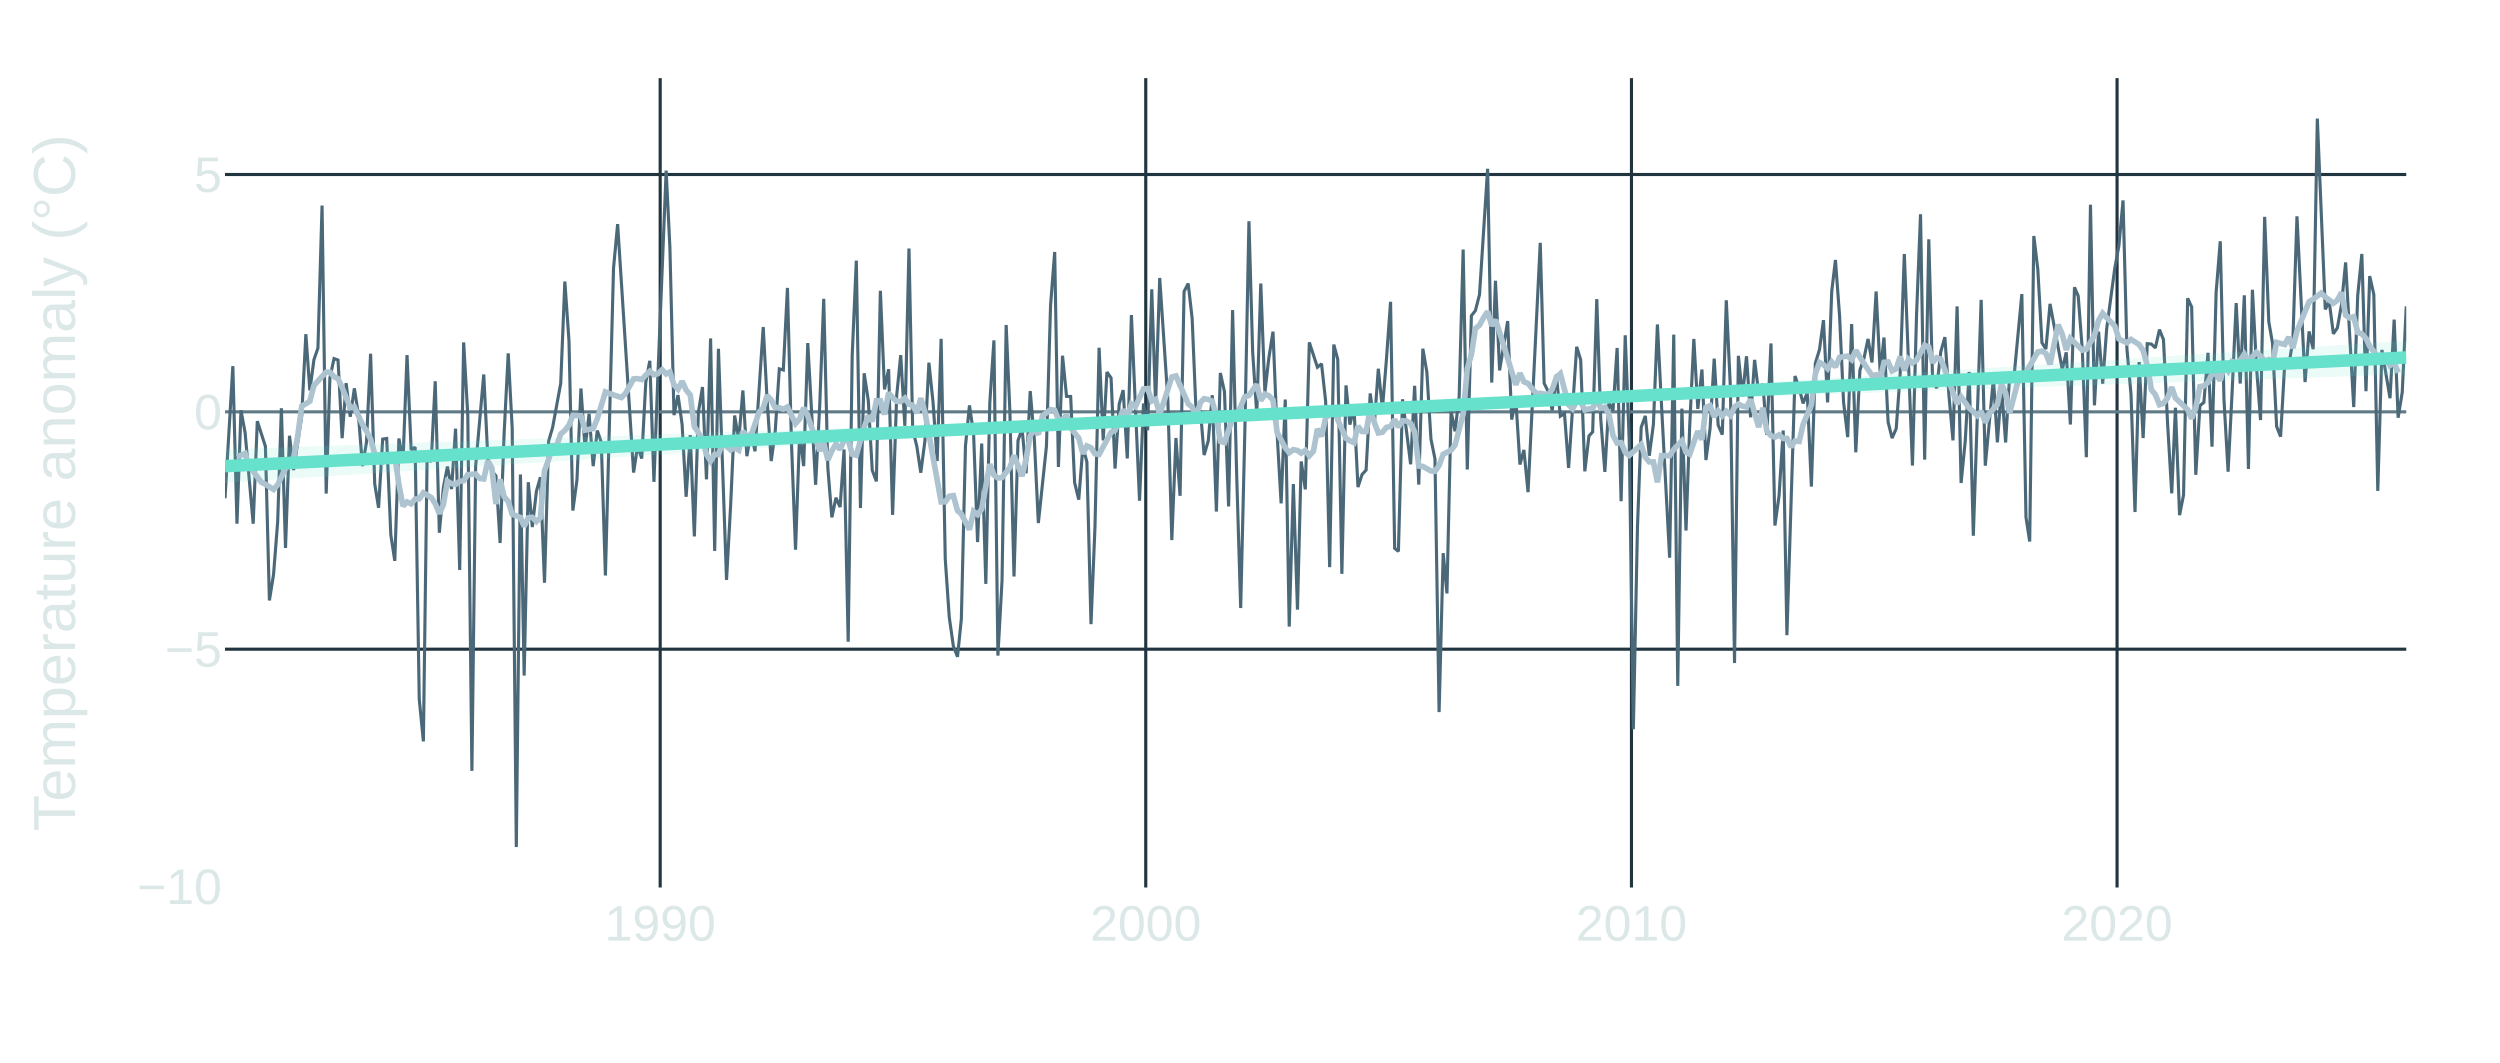
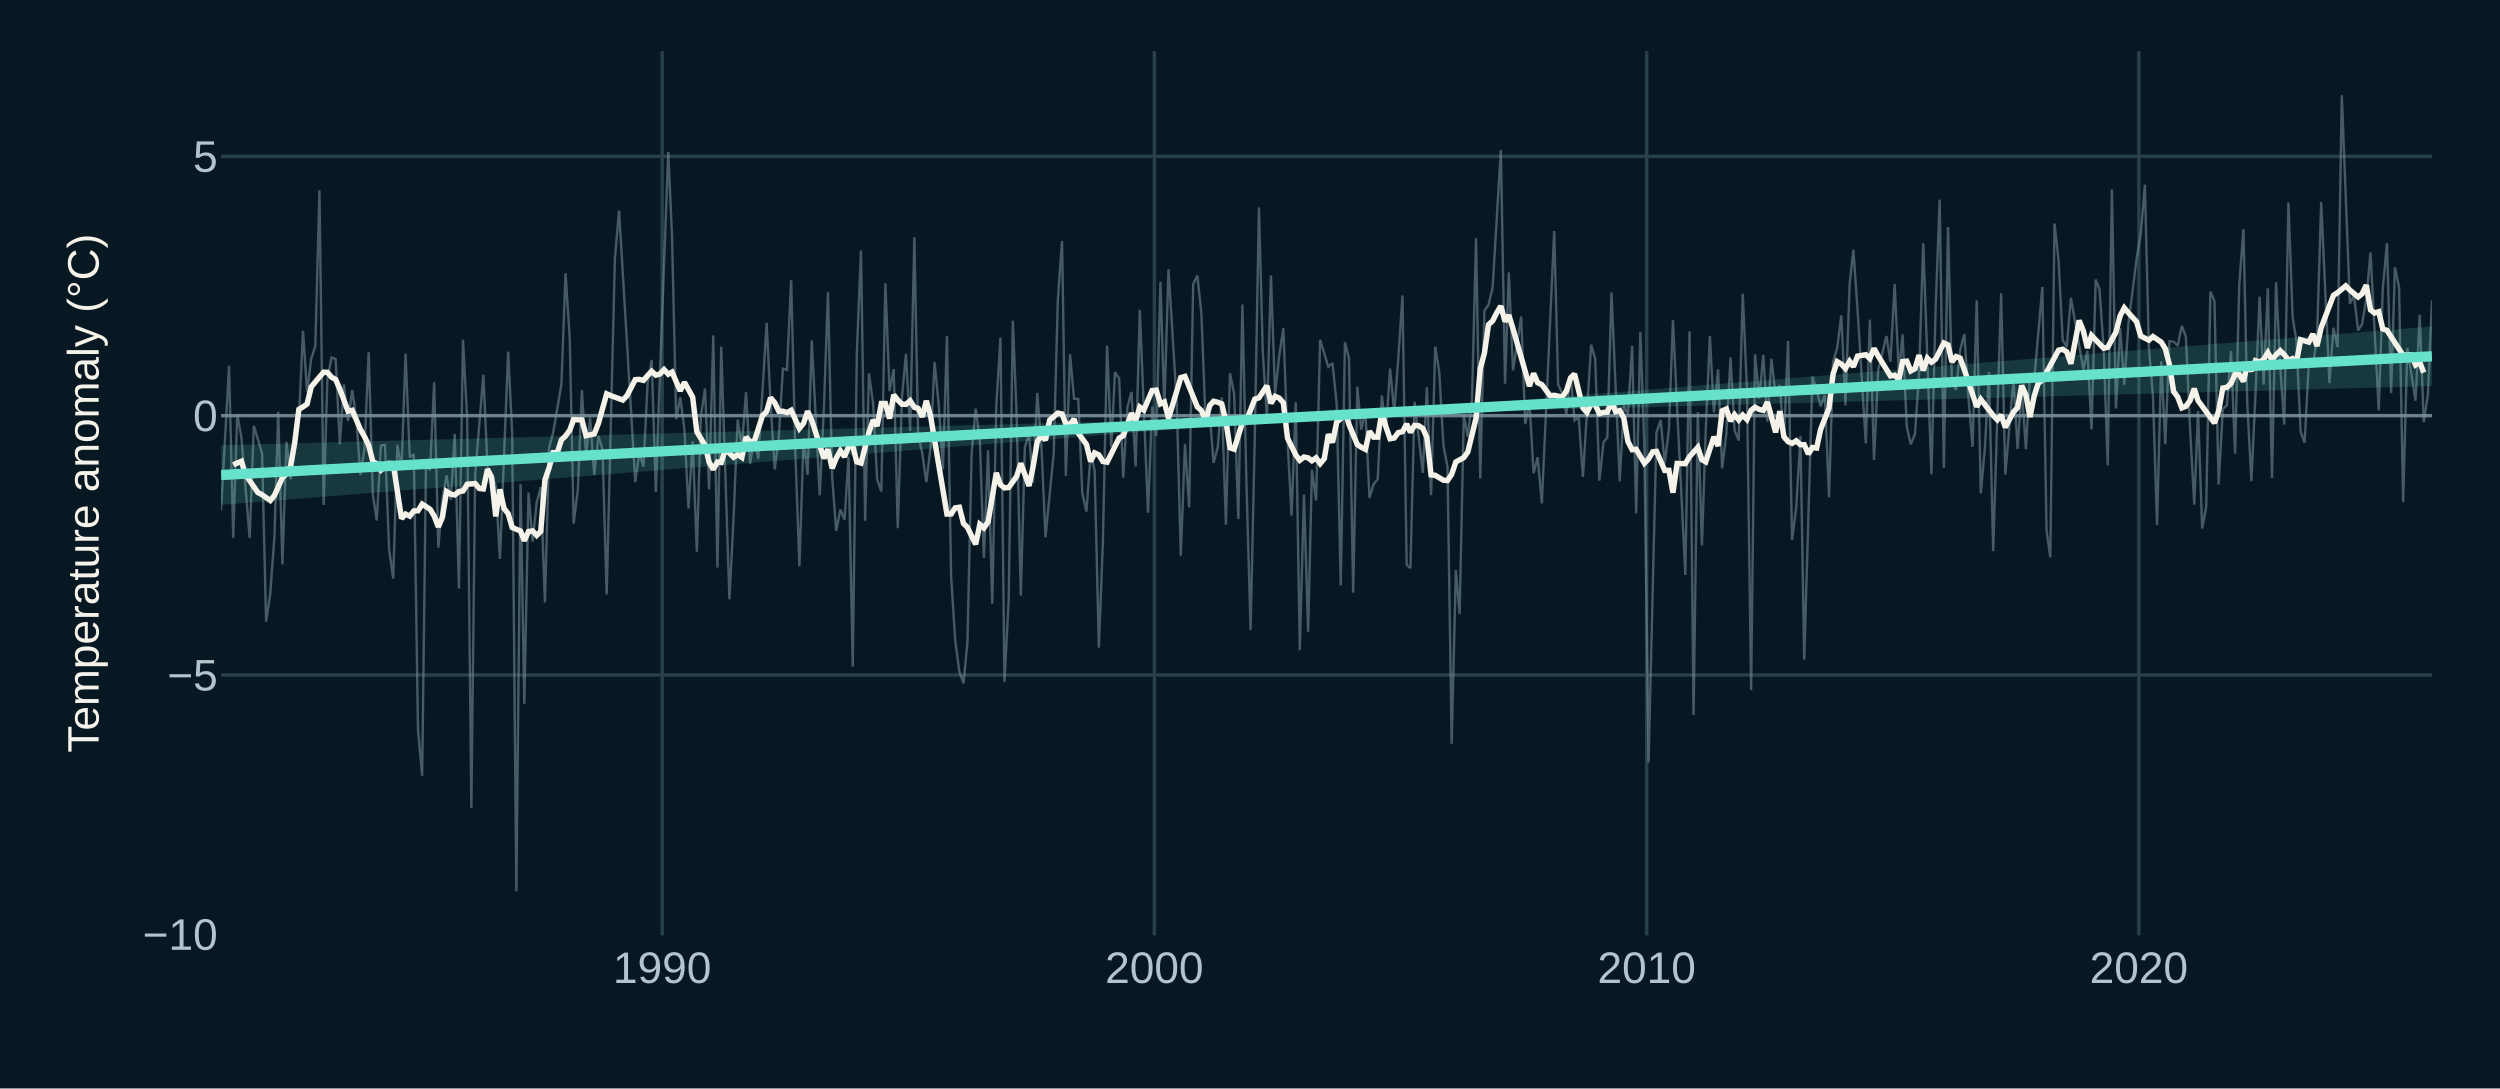
- <svg xmlns="http://www.w3.org/2000/svg" class="main-svg" width="800" height="340" style="" viewBox="0 0 800 340">
-   <rect x="0" y="0" width="800" height="340" style="fill: rgb(0, 0, 0); fill-opacity: 0;" />
-   <defs id="defs-3c6bf7">
+ <svg xmlns="http://www.w3.org/2000/svg" class="main-svg" width="735" height="320" style="" viewBox="0 0 735 320">
+   <rect x="0" y="0" width="735" height="320" style="fill: rgb(8, 24, 34); fill-opacity: 1;" />
+   <defs id="defs-27f72b">
    <g class="clips">
-       <clipPath id="clip3c6bf7xyplot" class="plotclip">
-         <rect width="698" height="259" />
+       <clipPath id="clip27f72bxyplot" class="plotclip">
+         <rect width="650" height="260" />
      </clipPath>
-       <clipPath class="axesclip" id="clip3c6bf7x">
-         <rect x="72" y="0" width="698" height="340" />
+       <clipPath class="axesclip" id="clip27f72bx">
+         <rect x="65" y="0" width="650" height="320" />
      </clipPath>
-       <clipPath class="axesclip" id="clip3c6bf7y">
-         <rect x="0" y="25" width="800" height="259" />
+       <clipPath class="axesclip" id="clip27f72by">
+         <rect x="0" y="15" width="735" height="260" />
      </clipPath>
-       <clipPath class="axesclip" id="clip3c6bf7xy">
-         <rect x="72" y="25" width="698" height="259" />
+       <clipPath class="axesclip" id="clip27f72bxy">
+         <rect x="65" y="15" width="650" height="260" />
      </clipPath>
    </g>
    <g class="gradients" />
    <g class="patterns" />
  </defs>
-   <g class="bglayer">
-     <rect class="bg" x="72" y="25" width="698" height="259" style="fill: rgb(0, 0, 0); fill-opacity: 0; stroke-width: 0;" />
-   </g>
+   <g class="bglayer" />
  <g class="layer-below">
    <g class="imagelayer" />
    <g class="shapelayer" />
  </g>
  <g class="cartesianlayer">
    <g class="subplot xy">
      <g class="layer-subplot">
        <g class="shapelayer" />
        <g class="imagelayer" />
      </g>
      <g class="minor-gridlayer">
        <g class="x" />
        <g class="y" />
      </g>
      <g class="gridlayer">
        <g class="x">
-           <path class="xgrid crisp" transform="translate(211.26,0)" d="M0,25v259" style="stroke: rgb(33, 53, 65); stroke-opacity: 1; stroke-width: 1px;" />
-           <path class="xgrid crisp" transform="translate(366.64,0)" d="M0,25v259" style="stroke: rgb(33, 53, 65); stroke-opacity: 1; stroke-width: 1px;" />
-           <path class="xgrid crisp" transform="translate(522.07,0)" d="M0,25v259" style="stroke: rgb(33, 53, 65); stroke-opacity: 1; stroke-width: 1px;" />
-           <path class="xgrid crisp" transform="translate(677.46,0)" d="M0,25v259" style="stroke: rgb(33, 53, 65); stroke-opacity: 1; stroke-width: 1px;" />
+           <path class="xgrid crisp" transform="translate(194.68,0)" d="M0,15v260" style="stroke: rgb(40, 64, 76); stroke-opacity: 1; stroke-width: 1px;" />
+           <path class="xgrid crisp" transform="translate(339.38,0)" d="M0,15v260" style="stroke: rgb(40, 64, 76); stroke-opacity: 1; stroke-width: 1px;" />
+           <path class="xgrid crisp" transform="translate(484.12,0)" d="M0,15v260" style="stroke: rgb(40, 64, 76); stroke-opacity: 1; stroke-width: 1px;" />
+           <path class="xgrid crisp" transform="translate(628.82,0)" d="M0,15v260" style="stroke: rgb(40, 64, 76); stroke-opacity: 1; stroke-width: 1px;" />
        </g>
        <g class="y">
-           <path class="ygrid crisp" transform="translate(0,207.74)" d="M72,0h698" style="stroke: rgb(33, 53, 65); stroke-opacity: 1; stroke-width: 1px;" />
-           <path class="ygrid crisp" transform="translate(0,55.84)" d="M72,0h698" style="stroke: rgb(33, 53, 65); stroke-opacity: 1; stroke-width: 1px;" />
+           <path class="ygrid crisp" transform="translate(0,198.45)" d="M65,0h650" style="stroke: rgb(40, 64, 76); stroke-opacity: 1; stroke-width: 1px;" />
+           <path class="ygrid crisp" transform="translate(0,45.96)" d="M65,0h650" style="stroke: rgb(40, 64, 76); stroke-opacity: 1; stroke-width: 1px;" />
        </g>
      </g>
      <g class="zerolinelayer">
-         <path class="yzl zl crisp" transform="translate(0,131.79)" d="M72,0h698" style="stroke: rgb(96, 123, 135); stroke-opacity: 1; stroke-width: 1px;" />
+         <path class="yzl zl crisp" transform="translate(0,122.2)" d="M65,0h650" style="stroke: rgb(107, 129, 139); stroke-opacity: 1; stroke-width: 1px;" />
      </g>
      <g class="layer-between">
        <g class="shapelayer" />
        <g class="imagelayer" />
      </g>
      <path class="xlines-below" />
      <path class="ylines-below" />
      <g class="overlines-below" />
      <g class="xaxislayer-below" />
      <g class="yaxislayer-below" />
      <g class="overaxes-below" />
      <g class="overplot">
-         <g class="xy" transform="translate(72,25)" clip-path="url(#clip3c6bf7xyplot)">
+         <g class="xy" transform="translate(65,15)" clip-path="url(#clip27f72bxyplot)">
          <g class="scatterlayer mlayer">
-             <g class="trace scatter trace967b36" style="stroke-miterlimit: 2; opacity: 1;">
+             <g class="trace scatter traceb1c072" style="stroke-miterlimit: 2; opacity: 0.55;">
              <g class="fills" />
              <g class="errorbars" />
              <g class="lines">
-                 <path class="js-line" d="M0,134.45L2.51,92.16L3.83,142.58L5.11,106.3L6.42,113.35L9.02,142.59L10.34,109.76L12.93,117.84L14.21,167.14L15.53,158.86L16.85,142.07L18.04,105.64L19.36,150.34L20.64,114.44L21.95,125.43L24.55,108.1L25.87,81.93L27.15,99.93L28.46,90.09L29.74,86.4L31.06,40.78L32.38,132.94L33.57,95.88L34.89,89.75L36.17,90.22L37.48,115.21L38.76,97.6L40.08,108.36L41.4,99.28L42.68,107.58L43.99,124.16L45.27,116.55L46.59,88.2L47.91,129.82L49.14,137.49L50.46,115.51L51.74,115.32L53.06,146.14L54.33,154.48L55.65,115.32L56.97,122.34L58.25,88.62L59.57,119L60.84,118.09L62.16,198.73L63.48,212.25L64.67,121.58L65.99,122.76L67.27,97.01L68.59,145.48L69.86,131.12L71.18,124.28L72.5,131.5L73.78,112.17L75.1,157.41L76.37,84.56L77.69,107.86L79.01,221.68L80.2,124.23L82.8,94.83L84.12,121.86L85.39,125.73L86.71,127.26L88.03,148.75L89.31,113.87L90.63,88.07L91.9,112.04L93.22,246.05L94.54,126.84L95.73,191.19L97.05,129.31L98.33,143.66L99.65,132.21L100.92,127.71L102.24,161.48L103.56,116.17L104.84,111.77L107.43,97.68L108.75,65.08L110.07,84.03L111.31,138.38L112.62,128.64L113.9,99.31L115.22,118.57L116.5,107.4L117.82,124.16L119.13,112.77L120.41,116.54L121.73,159.15L124.33,60.8L125.64,46.71L129.43,105.48L130.75,126.22L132.03,117.77L133.35,121.73L134.66,97.18L135.94,90.46L137.26,129.19L138.54,94.89L141.17,29.6L142.37,54.29L143.68,107.84L144.96,101.42L146.28,110.89L147.56,133.97L148.88,114.24L150.19,146.65L151.47,107.03L152.79,98.85L154.07,128.39L155.39,83.3L156.7,151.28L157.9,86.6L160.49,160.57L161.81,136.52L163.09,107.96L164.41,115.77L165.72,99.95L167,120.97L168.32,113.41L169.6,119.41L172.23,79.64L173.47,103L174.79,122.54L176.06,113.14L177.38,93.04L178.66,93.39L179.98,67.13L181.3,117.5L182.57,150.92L183.89,113.46L185.17,124.16L186.49,84.78L189,130.13L190.32,104.54L191.59,70.64L192.91,124.78L194.19,140.56L195.51,134.28L196.83,137.26L198.1,118.82L199.42,180.34L200.7,88.79L202.02,58.41L203.34,137.57L204.53,94.45L205.85,103.18L207.12,125.48L208.44,129.03L209.72,68.05L211.04,99.61L212.36,93.15L213.63,139.76L214.95,101.45L216.23,88.64L217.55,111.26L218.87,54.51L220.06,112.41L221.38,117.81L222.65,126.27L223.97,116.11L225.25,91.05L226.57,103.69L227.89,122.55L229.16,83.42L230.48,153.86L231.76,172.48L233.08,181.8L234.4,185.17L235.63,173.07L236.95,117.68L238.23,104.72L239.55,113.86L240.82,148.46L242.14,116.93L243.46,161.85L244.74,103.82L246.06,83.92L247.33,184.8L248.65,160.81L249.97,79L251.16,106.64L252.48,159.48L253.76,115.98L255.08,112.2L256.35,126.45L257.67,100.13L258.99,115.74L260.27,142.38L262.86,117.82L264.18,72.71L265.5,55.63L266.69,124.42L268.01,88.83L269.29,101.83L270.61,101.87L271.88,129.46L273.2,134.89L274.52,117.93L275.8,122.82L277.12,174.73L278.39,143.68L279.71,86.27L281.03,115.94L282.22,94.06L283.54,95.92L284.82,124.95L286.14,104.31L287.41,99.83L288.73,121.7L290.05,75.81L292.65,135.23L293.92,104.12L295.24,112.7L296.56,67.59L297.79,104.41L299.11,63.95L301.71,102.88L302.98,147.82L304.3,115.16L305.62,133.66L306.9,68.3L308.22,65.73L309.49,76.95L310.81,108.47L312.13,106.27L313.32,120.61L314.64,116.08L315.92,101.46L317.24,138.69L318.51,94.35L319.83,100.33L321.15,137.06L322.43,74.23L323.75,127.49L325.02,169.56L326.34,113.25L327.66,45.8L328.85,87.63L330.17,107.56L331.45,65.73L332.77,100.58L334.04,89.46L335.36,81.13L336.68,113.94L337.96,136.08L339.28,102.85L340.55,175.51L341.87,129.89L343.19,170.08L344.38,122.66L345.7,131.61L346.98,84.56L349.57,92.51L350.89,91.41L352.21,103.45L353.49,156.5L354.81,85.26L356.08,90.01L357.4,158.63L358.72,98.32L359.96,110.88L361.28,105.53L362.55,130.86L363.87,126.82L365.15,125.43L366.47,100.9L367.78,110.8L369.06,93L370.38,105.85L371.66,89.94L372.98,71.58L374.29,150.46L375.49,151.44L376.81,102.77L379.4,123.57L380.68,98.46L382,130.07L383.31,86.58L384.59,94.02L385.91,115.53L387.19,121.84L388.51,202.88L389.82,152L391.02,164.9L392.34,106.59L393.61,113.02L394.93,101.82L396.21,54.85L397.53,125.23L398.84,76.03L400.12,74.41L401.44,69.29L404.04,29.01L405.35,97.42L406.55,64.83L407.87,93.53L410.46,77.75L411.74,109.27L413.06,102.73L414.38,123.65L415.65,118.98L416.97,132.48L420.88,52.69L422.12,97.64L423.44,100.33L424.71,106.35L426.03,94.83L427.31,108.18L428.63,107.32L429.95,124.74L432.54,85.98L433.82,90.17L435.14,125.83L436.46,114.52L437.65,113.21L438.97,70.71L440.24,109.12L441.56,126L442.84,103.78L444.16,106.38L445.48,86.35L446.75,135.4L448.07,82.29L449.35,116.01L450.67,208.35L451.99,143.6L453.18,111.72L454.5,108.09L455.77,120.83L457.09,110.79L458.37,78.82L459.69,104.81L462.28,153.47L463.6,82.07L464.88,194.5L466.2,105.76L467.52,144.77L468.71,111.19L470.03,83.46L471.3,105.85L472.62,93.24L473.9,122.22L475.22,112.15L476.54,89.76L477.81,111.03L479.13,114.08L480.41,71.09L481.73,99.14L483.05,187.17L484.28,88.85L485.6,101.88L486.88,89L488.2,108.53L489.47,90.16L490.79,100.97L492.11,97.84L493.39,114.17L494.71,84.91L495.98,143.17L497.3,133.58L498.62,112.76L499.81,178.26L502.41,95.32L503.73,99.26L505,104.09L506.32,100.68L507.64,130.71L508.92,91.18L510.24,86.85L511.51,77.44L512.83,103.77L514.15,68.26L515.34,58.19L516.66,76.06L517.94,103.67L519.26,114.88L520.53,78.7L521.85,119.74L523.17,93.45L524.45,89.73L525.77,83.46L527.04,90.99L528.36,68.28L529.68,94.61L530.87,83L532.19,110.04L533.47,115.19L534.79,112.13L536.06,94.49L537.38,56.28L539.98,123.97L541.3,75.59L542.57,43.56L543.89,122.08L545.21,51.57L546.44,97.16L547.76,99.21L549.04,87.59L550.36,82.89L551.63,101.13L552.95,115.92L554.27,73.03L555.55,129.56L556.87,116.18L558.14,94.03L559.46,146.45L561.97,70.96L563.29,124.02L565.89,96.15L567.16,116.56L568.48,98.88L569.8,116.59L571.08,95.11L572.4,96.44L574.99,69.1L576.31,140.47L577.5,148.29L578.82,50.52L580.1,61.2L581.42,84.67L582.69,86.7L584.01,72.24L587.93,93.28L589.2,87.74L590.52,110.84L591.84,66.93L593.03,69.75L594.35,87.14L595.63,121.31L596.95,40.51L598.22,104.71L599.54,81.11L600.86,97.78L602.14,80.15L604.73,60.83L606.05,53.6L607.37,39.13L608.61,86.57L609.93,101.31L611.2,138.84L612.52,90.86L613.8,115.18L615.12,84.97L616.44,85.1L617.71,86.32L619.03,80.47L620.31,83.68L621.63,110.57L622.95,132.86L624.14,105.47L625.46,139.85L626.73,133.42L628.05,70.46L629.33,73.25L630.65,126.94L631.97,104.82L633.24,103.76L634.56,87.9L635.84,117.93L637.16,68.55L638.48,52.2L639.67,102.91L640.99,125.94L642.26,100.75L643.58,71.98L644.86,97.72L646.18,69.5L647.5,125.04L648.77,67.71L650.09,92.56L651.37,109.42L652.69,44.39L654.01,77.96L655.2,84.8L656.52,111.48L657.79,114.73L659.11,91.33L660.39,92.07L661.71,84.01L663.03,44.23L665.62,97.26L666.9,81.05L668.22,86.74L669.54,12.95L672.09,74L673.36,71.56L674.68,81.82L675.96,79.92L677.28,72.51L678.6,58.98L681.19,105.26L682.47,69.55L683.79,56.27L685.11,100.19L686.3,63.35L687.62,69.19L688.89,132.09L690.21,86.97L692.81,102.43L694.13,77.27L695.4,108.67L696.72,100.48L698,73.03" style="vector-effect: none; fill: none; stroke: rgb(75, 104, 121); stroke-opacity: 1; stroke-width: 1px; opacity: 1;" />
+                 <path class="js-line" d="M0,134.97L2.34,92.52L3.57,143.14L4.75,106.71L5.98,113.78L8.4,143.14L9.63,110.18L12.05,118.29L13.23,167.79L14.46,159.47L15.69,142.62L16.8,106.04L18.03,150.92L19.22,114.88L20.44,125.91L22.86,108.52L24.09,82.24L25.28,100.32L26.51,90.44L27.7,86.74L28.92,40.94L30.15,133.46L31.26,96.25L32.49,90.09L33.68,90.57L34.91,115.66L36.1,97.98L37.32,108.78L38.55,99.67L39.74,108L40.97,124.64L42.16,117L43.39,88.54L44.61,130.32L45.76,138.03L46.99,115.96L48.18,115.76L49.41,146.7L50.6,155.08L51.83,115.77L53.05,122.82L54.24,88.96L55.47,119.46L56.66,118.55L57.89,199.5L59.12,213.07L60.23,122.05L61.45,123.23L62.64,97.38L63.87,146.04L65.06,131.62L66.29,124.76L67.52,132.01L68.7,112.6L69.93,158.02L71.12,84.89L72.35,108.27L73.58,222.53L74.69,124.71L77.1,95.19L78.33,122.33L80.75,127.75L81.98,149.33L84.4,88.41L85.58,112.47L86.81,247L88.04,127.33L89.15,191.93L90.38,129.81L91.57,144.21L92.79,132.72L93.98,128.21L95.21,162.1L96.44,116.62L97.63,112.2L100.05,98.05L101.27,65.33L102.5,84.36L103.65,138.92L104.88,129.14L106.07,99.7L107.3,119.03L108.49,107.82L109.71,124.64L110.94,113.2L112.13,116.99L113.36,159.76L115.78,61.03L117,46.89L120.53,105.88L121.76,126.71L122.95,118.23L124.18,122.2L125.4,97.55L126.59,90.81L127.82,129.69L129.01,95.25L131.47,29.71L132.58,54.5L133.8,108.26L134.99,101.81L136.22,111.31L137.41,134.48L138.64,114.68L139.87,147.22L141.05,107.45L142.28,99.23L143.47,128.89L144.7,83.62L145.93,151.87L147.04,86.94L149.45,161.18L150.68,137.04L151.87,108.37L153.1,116.22L154.33,100.34L155.52,121.44L156.74,113.85L157.93,119.87L160.39,79.95L161.54,103.4L162.77,123.02L163.96,113.58L165.18,93.4L166.37,93.75L167.6,67.39L168.83,117.96L170.02,151.5L171.25,113.9L172.44,124.64L173.66,85.1L176,130.63L177.23,104.94L178.42,70.91L179.65,125.26L180.84,141.1L182.06,134.8L183.29,137.79L184.48,119.28L185.71,181.04L186.9,89.13L188.13,58.63L189.35,138.1L190.46,94.81L191.69,103.58L192.88,125.96L194.11,129.52L195.3,68.31L196.53,99.99L197.75,93.51L198.94,140.3L200.17,101.84L201.36,88.99L202.59,111.69L203.82,54.72L204.93,112.84L206.15,118.26L207.34,126.76L208.57,116.56L209.76,91.4L210.99,104.09L212.22,123.02L213.4,83.74L214.63,154.46L215.82,173.15L217.05,182.5L218.28,185.89L219.43,173.74L220.66,118.13L221.84,105.12L223.07,114.3L224.26,149.03L225.49,117.38L226.72,162.48L227.91,104.22L229.13,84.24L230.32,185.51L231.55,161.43L232.78,79.3L233.89,107.05L235.12,160.1L236.31,116.42L237.53,112.63L238.72,126.94L239.95,100.52L241.18,116.19L242.37,142.93L244.79,118.28L246.01,72.99L247.24,55.84L248.35,124.9L249.58,89.17L250.77,102.22L252,102.26L253.19,129.96L254.41,135.41L255.64,118.39L256.83,123.29L258.06,175.41L259.25,144.23L260.48,86.6L261.7,116.39L262.81,94.42L264.04,96.29L265.23,125.44L266.46,104.71L267.65,100.22L268.88,122.17L270.1,76.11L272.52,135.75L273.71,104.53L274.94,113.14L276.17,67.85L277.31,104.81L278.54,64.19L280.96,103.27L282.15,148.39L283.38,115.6L284.61,134.18L285.79,68.56L287.02,65.99L288.21,77.25L289.44,108.89L290.67,106.68L291.78,121.07L293.01,116.53L294.19,101.85L295.42,139.23L296.61,94.72L297.84,100.72L299.07,137.59L300.26,74.52L301.48,127.98L302.67,170.21L303.9,113.69L305.13,45.98L306.24,87.97L307.47,107.98L308.66,65.99L309.88,100.97L311.07,89.81L312.3,81.44L313.53,114.38L314.72,136.61L315.95,103.25L317.14,176.18L318.36,130.39L319.59,170.74L320.7,123.14L321.93,132.12L323.12,84.88L325.53,92.86L326.76,91.76L327.99,103.85L329.18,157.11L330.41,85.59L331.6,90.36L332.83,159.24L334.05,98.7L335.2,111.31L336.43,105.94L337.62,131.37L338.85,127.31L340.04,125.91L341.26,101.29L342.49,111.23L343.68,93.35L344.91,106.26L346.1,90.28L347.33,71.86L348.56,151.04L349.66,152.02L350.89,103.17L353.31,124.05L354.5,98.84L355.73,130.57L356.96,86.92L358.14,94.38L359.37,115.97L360.56,122.31L361.79,203.67L363.02,152.59L364.13,165.53L365.36,107L366.54,113.46L367.77,102.22L368.96,55.06L370.19,125.71L371.42,76.32L372.61,74.7L373.83,69.56L376.25,29.12L377.48,97.8L378.59,65.08L379.82,93.89L382.23,78.05L383.42,109.69L384.65,103.12L385.88,124.13L387.07,119.44L388.3,132.99L391.94,52.9L393.09,98.02L394.32,100.71L395.51,106.76L396.74,95.2L397.92,108.6L399.15,107.74L400.38,125.23L402.8,86.31L403.99,90.52L405.21,126.32L406.44,114.97L407.55,113.64L408.78,70.98L411.2,126.49L412.39,104.18L413.61,106.79L414.84,86.68L416.03,135.92L417.26,82.61L418.45,116.45L419.68,209.15L422.01,112.15L423.24,108.51L424.43,121.3L425.66,111.22L426.85,79.12L428.08,105.22L430.49,154.06L431.72,82.39L432.91,195.25L434.14,106.17L435.37,145.33L436.48,111.62L437.7,83.78L438.89,106.26L440.12,93.6L441.31,122.7L442.54,112.58L443.77,90.1L444.96,111.46L446.18,114.52L447.37,71.36L448.6,99.53L449.83,187.89L450.98,89.19L452.21,102.28L453.4,89.34L454.62,108.94L455.81,90.51L457.04,101.36L458.27,98.22L459.46,114.62L460.69,85.24L461.87,143.73L463.1,134.1L464.33,113.19L465.44,178.94L467.86,95.68L469.09,99.64L470.27,104.49L471.5,101.07L472.73,131.21L473.92,91.53L475.15,87.18L476.34,77.74L477.56,104.17L478.79,68.52L479.9,58.42L481.13,76.35L483.55,115.33L484.74,79L485.96,120.2L487.19,93.81L489.61,83.78L490.8,91.34L492.03,68.54L493.26,94.98L494.36,83.32L495.59,110.47L496.78,115.64L498.01,112.56L499.2,94.86L500.43,56.5L502.84,124.44L504.07,75.88L505.26,43.72L506.49,122.55L507.72,51.77L508.87,97.54L510.09,99.59L511.28,87.92L512.51,83.21L513.7,101.52L514.93,116.37L516.16,73.31L517.35,130.06L518.57,116.63L519.76,94.39L520.99,147.02L523.33,71.24L524.56,124.5L526.97,96.52L528.16,117.01L529.39,99.26L530.62,117.04L531.81,95.48L533.04,96.81L535.45,69.37L536.68,141.01L537.79,148.86L539.02,50.72L540.21,61.44L541.44,85L542.62,87.04L543.85,72.52L547.5,93.64L548.69,88.08L549.91,111.26L551.14,67.19L552.25,70.02L553.48,87.48L554.67,121.78L555.9,40.67L557.09,105.11L558.31,81.42L559.54,98.15L560.73,80.46L563.15,61.06L564.38,53.81L565.6,39.28L566.75,86.9L567.98,101.7L569.17,139.37L570.4,91.21L571.59,115.62L572.82,85.3L574.04,85.43L575.23,86.65L576.46,80.78L577.65,84L578.88,111L580.11,133.38L581.22,105.87L582.44,140.39L583.63,133.94L584.86,70.73L586.05,73.53L587.28,127.43L588.51,105.22L589.7,104.17L590.92,88.24L592.11,118.38L593.34,68.81L594.57,52.4L595.68,103.3L596.91,126.43L598.1,101.13L599.32,72.26L600.51,98.1L601.74,69.77L602.97,125.52L604.16,67.97L605.39,92.91L606.57,109.84L607.8,44.56L609.03,78.26L610.14,85.12L611.37,111.91L612.56,115.17L613.79,91.68L614.97,92.43L616.2,84.34L617.43,44.4L619.85,97.64L621.04,81.36L622.26,87.08L623.49,13L625.87,74.28L627.06,71.83L628.29,82.14L629.48,80.23L630.7,72.79L631.93,59.21L634.35,105.66L635.54,69.82L636.77,56.49L637.99,100.58L639.1,63.6L640.33,69.45L641.52,132.6L642.75,87.31L645.17,102.83L646.39,77.57L647.58,109.09L648.81,100.87L650,73.32" style="vector-effect: none; fill: none; stroke: rgb(120, 146, 157); stroke-opacity: 1; stroke-width: 0.7px; opacity: 1;" />
              </g>
              <g class="points" />
              <g class="text" />
            </g>
-             <g class="trace scatter tracee13f08" style="stroke-miterlimit: 2;">
+             <g class="trace scatter trace05017c" style="stroke-miterlimit: 2;">
              <g class="fills">
                <g>
-                   <path class="js-fill" d="M0,118.81L218.87,111.27L220.06,111.23L437.65,103.73L438.97,103.69L590.52,98.47L591.84,98.43L691.49,94.99L692.81,94.95L698,94.77L698,84.04L666.9,86.06L665.62,86.15L323.75,108.43L322.43,108.52L249.97,113.25L248.65,113.33L0,129.54Z" style="fill: rgb(102, 225, 204); fill-opacity: 0.13; stroke-width: 0;" />
+                   <path class="js-fill" d="M0,115.9L314.72,107.48L315.95,107.44L337.62,106.18L338.85,106.08L561.96,88.08L563.15,87.99L650,80.98L650,98.5L577.65,100.44L576.46,100.47L466.67,103.41L465.44,103.44L335.2,106.93L334.05,106.96L0,133.42Z" style="fill: rgb(102, 225, 204); fill-opacity: 0.16; stroke-width: 0;" />
                </g>
              </g>
              <g class="errorbars" />
              <g class="lines">
-                 <path class="js-line" d="M0,129.54L248.65,113.33L249.97,113.25L322.43,108.52L323.75,108.43L665.62,86.15L666.9,86.06L698,84.04" style="vector-effect: none; fill: none; stroke: rgb(255, 127, 14); stroke-opacity: 1; stroke-width: 0px; opacity: 1;" />
+                 <path class="js-line" d="M0,133.42L334.05,106.96L335.2,106.93L465.44,103.44L466.67,103.41L576.46,100.47L577.65,100.44L650,98.5" style="vector-effect: none; fill: none; stroke: rgb(255, 127, 14); stroke-opacity: 1; stroke-width: 0px; opacity: 1;" />
              </g>
              <g class="points" />
              <g class="text" />
            </g>
-             <g class="trace scatter trace91ab06" style="stroke-miterlimit: 2;">
+             <g class="trace scatter trace92a935" style="stroke-miterlimit: 2;">
              <g class="fills" />
              <g class="errorbars" />
              <g class="lines">
-                 <path class="js-line" d="M0,118.81L218.87,111.27L220.06,111.23L437.65,103.73L438.97,103.69L590.52,98.47L591.84,98.43L691.49,94.99L692.81,94.95L698,94.77" style="vector-effect: none; fill: none; stroke: rgb(44, 160, 44); stroke-opacity: 1; stroke-width: 0px; opacity: 1;" />
+                 <path class="js-line" d="M0,115.9L314.72,107.48L315.95,107.44L337.62,106.18L338.85,106.08L561.96,88.08L563.15,87.99L650,80.98" style="vector-effect: none; fill: none; stroke: rgb(44, 160, 44); stroke-opacity: 1; stroke-width: 0px; opacity: 1;" />
              </g>
              <g class="points" />
              <g class="text" />
            </g>
-             <g class="trace scatter tracef42d56" style="stroke-miterlimit: 2; opacity: 1;">
+             <g class="trace scatter tracef4e489" style="stroke-miterlimit: 2; opacity: 1;">
              <g class="fills" />
              <g class="errorbars" />
              <g class="lines">
-                 <path class="js-line" d="M3.83,121.18L6.42,120.14L7.7,124.06L11.62,129.31L12.93,129.96L15.53,131.64L16.85,130.13L19.36,124.94L20.64,123.85L21.95,121.54L23.23,114.81L24.55,104.97L25.87,104.21L27.15,103.39L28.46,98.34L31.06,95.47L32.38,94.07L33.57,94.09L34.89,95.54L36.17,96.18L37.48,99.01L40.08,105.48L41.4,105.22L43.99,110.83L45.27,112.92L46.59,115.5L47.91,120.24L49.14,120.82L50.46,122.74L51.74,121.16L53.06,120.73L54.33,120.86L55.65,130.07L56.97,136.94L58.25,135.62L59.57,136.22L60.84,134.69L62.16,134.64L63.48,132.69L65.99,134.2L67.27,136.16L68.59,139.36L69.86,136.57L71.18,129L72.5,129.78L73.78,130L75.1,129.03L76.37,128.84L77.69,126.88L80.2,126.68L81.52,128.11L82.8,128.26L84.12,122.48L85.39,124.77L86.71,136.28L88.03,128.38L89.31,133.96L90.63,135.48L91.9,139.55L94.54,140.58L95.73,143.43L97.05,140.72L98.33,140.54L99.65,141.88L100.92,140.68L102.24,125.6L103.56,122.03L104.84,117.63L106.16,117.57L107.43,113.88L108.75,112.74L110.07,111.05L111.31,107.94L113.9,108.05L115.22,112.64L117.82,112.15L119.13,109.04L121.73,100.41L123.01,100.92L126.84,102.22L128.15,100.92L130.75,96.25L132.03,96.15L133.35,96.46L134.66,95.03L135.94,93.81L137.26,94.92L138.54,94.58L139.86,93.31L141.17,94.66L142.37,94.03L143.68,98.15L144.96,99.54L146.28,97.01L147.56,99.8L148.88,101.37L150.19,111.51L152.79,115.47L154.07,120.4L155.39,122.54L156.7,120.37L157.9,120.5L159.21,116.6L161.81,118.98L163.09,118.23L164.41,119.03L165.72,113.06L167,114.42L168.32,114.38L170.92,106.81L172.23,105.59L173.47,101.54L174.79,103L176.06,105.5L177.38,105.5L178.66,105.9L179.98,105.23L182.57,110.54L183.89,109.03L185.17,105.49L186.49,108.14L190.32,119.31L191.59,116.64L192.91,122.21L194.19,119.26L195.51,117.07L196.83,118.84L198.1,115.87L199.42,115.76L200.7,120.33L202.02,120.68L204.53,111.75L205.85,108.07L207.12,109.82L208.44,103.24L209.72,103.23L211.04,107.64L212.36,100.71L213.63,102.21L214.95,103.43L216.23,103.5L217.55,102.42L218.87,104.34L220.06,104.68L221.38,107.13L222.65,102.43L223.97,106.8L229.16,135.61L230.48,135.6L231.76,133.8L233.08,133.61L234.4,138.4L235.63,139.5L238.23,144.47L239.55,138.65L240.82,139.67L242.14,137.92L244.74,123.54L246.06,127.02L247.33,127.96L248.65,127.82L251.16,124.59L252.48,120.75L255.08,127.37L256.35,121.79L257.67,114.44L258.99,112.5L260.27,113.98L261.59,108.09L264.18,106.05L265.5,106.3L266.69,109.2L268.01,109.38L269.29,107.75L270.61,111.91L273.2,115.2L274.52,120.22L275.8,117.69L277.12,118.28L278.39,120.21L279.71,120.41L283.54,113.33L284.82,112.69L287.41,106.1L288.73,108.31L290.05,104.28L291.33,105.14L293.92,99.45L295.24,99.33L296.56,103.33L297.79,102.78L299.11,107.61L300.39,103.71L302.98,95.65L304.3,95.3L308.22,104.21L309.49,105.28L310.81,108.27L312.13,103.81L313.32,102.58L314.64,102.86L315.92,103.35L317.24,108.5L318.51,116.22L319.83,116.62L322.43,108.83L323.75,108.12L326.34,101.97L327.66,101.56L330.17,98.03L331.45,103.18L332.77,101.13L334.04,101.63L335.36,103.01L336.68,113.37L339.28,118.29L340.55,119.86L341.87,118.9L343.19,119.15L344.38,120.01L345.7,119.14L346.98,120.84L348.3,119.37L349.57,112.25L350.89,114.64L352.21,108.66L353.49,107.68L354.81,105.51L356.08,109.36L358.72,115.26L359.96,116.05L361.28,116.66L362.55,111.37L363.87,113.09L365.15,113.08L366.47,105.83L367.78,110.17L369.06,113.55L370.38,113.32L371.66,111.75L372.98,111.48L374.29,109.23L375.49,111.66L376.81,109.64L378.08,109.73L379.4,110.53L380.68,113.19L382,124.13L383.31,124.26L385.91,125.7L387.19,125.79L388.51,123.98L389.82,120.34L392.34,119.06L393.61,117.43L396.21,107.52L397.53,93.03L398.84,88.48L400.12,80.14L401.44,79.05L402.72,76.7L404.04,74.69L405.35,79.23L406.55,77.35L407.87,81.32L413.06,98.14L414.38,94.41L415.65,97.15L416.97,97.71L419.57,100.94L420.88,100.84L423.44,101.32L424.71,99.61L426.03,95.73L427.31,94.59L429.95,104.53L431.22,105.83L432.54,103.36L433.82,103.59L435.14,106.19L436.46,105.82L437.65,105.74L438.97,102.54L440.24,105.62L441.56,105.31L442.84,107.47L444.16,114.34L445.48,116.77L446.75,116.64L448.07,119.76L449.35,120.73L453.18,117.25L454.5,121.32L455.77,122.82L457.09,122.81L458.37,129.35L459.69,120.8L462.28,120.85L463.6,118.8L466.2,116.09L467.52,119.7L468.71,120.32L470.03,116.54L471.3,113L472.62,115.67L473.9,105.38L475.22,104.83L476.54,108.36L477.81,106.5L479.13,108.04L480.41,106.63L481.73,107.91L483.05,105.24L484.28,104.3L485.6,104.98L486.88,105.24L488.2,102.81L490.79,111.69L492.11,105.48L493.39,112.94L494.71,114.39L495.98,114.92L497.3,114.15L498.62,115.31L499.81,115.29L501.13,118.02L502.41,116.11L503.73,116.27L505,110.79L507.64,104.6L508.92,94.59L510.24,90.98L511.51,91.68L512.83,92.98L514.15,90.86L515.34,92.45L516.66,89.35L519.26,88.94L520.53,90.07L521.85,87.12L523.17,89.31L527.04,95.17L528.36,94.94L529.68,96.26L530.87,90.97L532.19,90.83L533.47,93.69L534.79,93.03L536.06,89.08L537.38,93.56L538.7,89.97L539.98,91.15L541.3,90.25L543.89,85.51L545.21,86.07L546.44,91.04L547.76,89.47L549.04,89.94L550.36,93.32L554.27,104.19L555.55,102L558.14,105.61L559.46,106.71L560.78,108L561.97,106.58L563.29,110.21L564.57,107.34L567.16,104.42L568.48,97.97L569.8,100.75L571.08,107.2L573.67,97.33L574.99,96.38L580.1,87.62L581.42,87.36L582.69,88.11L584.01,91.59L586.61,78.91L587.93,81.96L589.2,86.97L590.52,83.29L594.35,87.05L595.63,86.77L598.22,82.33L599.54,77.56L600.86,75.24L602.14,76.65L604.73,79.29L606.05,83.48L608.61,84.68L609.93,83.62L612.52,85.26L613.8,87.17L615.12,91.92L616.44,99.73L617.71,101.3L619.03,104.51L620.31,104.06L621.63,102.36L622.95,98.87L624.14,102.37L628.05,106.08L629.33,108.94L630.65,105.43L631.97,98.71L633.24,98.5L634.56,97.34L635.84,94.62L637.16,94.74L638.48,96.78L639.67,92L640.99,93.68L642.26,90.68L643.58,91.06L644.86,90.35L646.18,88.34L647.5,90.49L650.09,87.77L651.37,88.94L652.69,90.55L654.01,90.08L655.2,91.29L656.52,84.56L659.11,85.25L660.39,82.88L661.71,86.41L663.03,80.99L666.9,71.56L668.22,70.76L670.77,68.79L672.09,70.02L674.68,72.04L675.96,71.08L677.28,68.55L678.6,75.82L679.87,76.74L681.19,76.34L682.47,81.39L683.79,81.82L685.11,83.29L686.3,85.79L688.89,89.08L690.21,88.68L691.49,88.97L692.81,91.94L694.13,91.11L695.4,94.2" style="vector-effect: none; fill: none; stroke: rgb(173, 195, 208); stroke-opacity: 1; stroke-width: 1.8px; opacity: 1;" />
+                 <path class="js-line" d="M3.57,121.65L5.98,120.6L7.17,124.54L10.82,129.81L12.05,130.46L14.46,132.15L15.69,130.64L18.03,125.42L19.22,124.33L20.44,122L21.63,115.25L22.86,105.37L24.09,104.61L25.28,103.79L26.51,98.72L28.92,95.84L30.15,94.43L31.26,94.46L32.49,95.91L33.68,96.55L34.91,99.4L37.32,105.89L38.55,105.62L40.97,111.26L42.16,113.36L43.39,115.95L44.61,120.71L45.76,121.29L46.99,123.22L49.41,121.2L50.6,121.33L53.05,137.47L54.24,136.14L55.47,136.74L56.66,135.21L57.89,135.16L59.12,133.2L61.45,134.72L62.64,136.69L63.87,139.9L65.06,137.1L66.29,129.5L67.52,130.28L68.7,130.51L69.93,129.52L71.12,129.34L72.35,127.37L74.69,127.16L75.92,128.61L77.1,128.75L78.33,122.95L79.52,125.25L80.75,136.81L81.98,128.88L83.17,134.48L84.4,136.01L85.58,140.09L88.04,141.12L89.15,143.99L90.38,141.26L91.57,141.08L92.79,142.42L93.98,141.22L95.21,126.08L96.44,122.5L97.63,118.08L98.86,118.03L100.05,114.32L101.27,113.18L102.5,111.48L103.65,108.36L106.07,108.47L107.3,113.08L109.71,112.58L110.94,109.46L113.36,100.79L114.55,101.31L118.11,102.62L119.34,101.31L121.76,96.62L122.95,96.53L124.18,96.83L125.4,95.4L126.59,94.17L127.82,95.29L129.01,94.95L130.24,93.67L131.47,95.02L132.58,94.39L134.99,99.92L136.22,97.38L138.64,101.76L139.87,111.94L142.28,115.92L143.47,120.86L144.7,123.01L145.93,120.83L147.04,120.96L148.27,117.05L150.68,119.44L151.87,118.69L153.1,119.49L154.33,113.49L155.52,114.86L156.74,114.82L159.16,107.22L160.39,106L161.54,101.93L162.77,103.4L163.96,105.9L165.18,105.91L166.37,106.31L167.6,105.63L170.02,110.96L171.25,109.46L172.44,105.9L173.66,108.56L177.23,119.77L178.42,117.09L179.65,122.68L180.84,119.72L182.06,117.52L183.29,119.3L184.48,116.32L185.71,116.2L186.9,120.79L188.13,121.15L190.46,112.18L191.69,108.49L192.88,110.24L194.11,103.64L195.3,103.63L196.53,108.05L197.75,101.1L198.94,102.6L200.17,103.83L201.36,103.89L202.59,102.81L203.82,104.74L204.93,105.08L206.15,107.54L207.34,102.83L208.57,107.21L213.4,136.13L214.63,136.12L215.82,134.32L217.05,134.13L218.28,138.93L219.43,140.04L221.84,145.03L223.07,139.18L224.26,140.21L225.49,138.46L227.91,124.02L229.13,127.51L230.32,128.46L231.55,128.32L233.89,125.07L235.12,121.21L237.53,127.86L238.72,122.26L239.95,114.89L241.18,112.93L242.37,114.42L243.6,108.51L246.01,106.46L247.24,106.71L248.35,109.62L249.58,109.8L250.77,108.17L252,112.34L254.41,115.64L255.64,120.69L256.83,118.15L258.06,118.74L259.25,120.67L260.48,120.88L264.04,113.77L265.23,113.13L267.65,106.51L268.88,108.72L270.1,104.68L271.29,105.54L273.71,99.83L274.94,99.71L276.17,103.73L277.31,103.18L278.54,108.02L279.73,104.11L282.15,96.02L283.38,95.67L287.02,104.62L288.21,105.69L289.44,108.68L290.67,104.21L291.78,102.97L293.01,103.26L294.19,103.75L295.42,108.92L296.61,116.67L297.84,117.07L300.26,109.25L301.48,108.54L303.9,102.36L305.13,101.95L307.47,98.41L308.66,103.58L309.88,101.52L311.07,102.02L312.3,103.41L313.53,113.81L315.95,118.75L317.14,120.33L318.36,119.36L319.59,119.61L320.7,120.47L321.93,119.6L323.12,121.3L324.35,119.83L325.53,112.68L326.76,115.08L327.99,109.08L329.18,108.1L330.41,105.91L331.6,109.79L334.05,115.7L335.2,116.5L336.43,117.11L337.62,111.8L338.85,113.52L340.04,113.52L341.26,106.23L342.49,110.6L343.68,113.99L344.91,113.76L346.1,112.18L347.33,111.91L348.56,109.65L349.66,112.09L350.89,110.06L352.08,110.15L353.31,110.96L354.5,113.63L355.73,124.61L356.96,124.74L359.37,126.19L360.56,126.27L361.79,124.45L363.02,120.81L365.36,119.52L366.54,117.88L368.96,107.93L370.19,93.39L371.42,88.82L372.61,80.45L373.83,79.36L375.02,77L376.25,74.98L377.48,79.54L378.59,77.65L379.82,81.64L384.65,98.52L385.88,94.78L387.07,97.52L388.3,98.09L390.71,101.33L391.94,101.23L394.32,101.71L395.51,99.99L396.74,96.1L397.92,94.95L400.38,104.93L401.57,106.24L402.8,103.76L403.99,103.99L405.21,106.6L406.44,106.23L407.55,106.15L408.78,102.94L409.97,106.03L411.2,105.72L412.39,107.88L413.61,114.78L414.84,117.22L416.03,117.09L418.45,121.2L419.68,119.93L420.91,117.84L422.01,117.71L424.43,123.3L425.66,123.28L426.85,129.85L428.08,121.26L430.49,121.32L431.72,119.26L434.14,116.54L435.37,120.17L436.48,120.78L437.7,116.99L438.89,113.44L440.12,116.11L441.31,105.79L442.54,105.24L443.77,108.78L444.96,106.91L446.18,108.46L447.37,107.05L448.6,108.32L449.83,105.64L450.98,104.71L452.21,105.38L453.4,105.65L454.62,103.21L457.04,112.12L458.27,105.89L459.46,113.37L460.69,114.83L461.87,115.36L463.1,114.59L464.33,115.75L465.44,115.73L466.67,118.48L467.86,116.56L469.09,116.72L470.27,111.22L472.73,105L473.92,94.96L475.15,91.33L476.34,92.03L477.56,93.34L478.79,91.22L479.9,92.81L481.13,89.69L483.55,89.29L484.74,90.42L485.96,87.45L487.19,89.66L490.8,95.54L492.03,95.31L493.26,96.63L494.36,91.32L495.59,91.18L496.78,94.05L498.01,93.39L499.2,89.42L500.43,93.92L501.65,90.32L502.84,91.5L504.07,90.6L506.49,85.84L507.72,86.4L508.87,91.39L510.09,89.82L511.28,90.29L512.51,93.68L516.16,104.59L517.35,102.4L520.99,107.13L522.22,108.42L523.33,106.99L524.56,110.64L526.97,106.1L528.16,104.82L529.39,98.35L530.62,101.14L531.81,107.61L533.04,101.46L534.22,97.71L535.45,96.75L540.21,87.96L541.44,87.69L542.62,88.45L543.85,91.94L546.27,79.22L547.5,82.28L548.69,87.31L549.91,83.62L553.48,87.38L554.67,87.1L557.09,82.65L558.31,77.86L559.54,75.53L560.73,76.94L563.15,79.59L564.38,83.8L566.75,85L567.98,83.94L570.4,85.59L571.59,87.51L572.82,92.27L574.04,100.11L575.23,101.69L576.46,104.92L577.65,104.46L578.88,102.76L580.11,99.25L581.22,102.76L586.05,109.36L587.28,105.84L588.51,99.09L589.7,98.88L590.92,97.72L592.11,94.98L593.34,95.11L594.57,97.16L595.68,92.35L596.91,94.04L598.1,91.03L599.32,91.42L600.51,90.7L601.74,88.68L602.97,90.84L604.16,89.32L605.39,88.11L606.57,89.28L607.8,90.9L609.03,90.43L610.14,91.64L611.37,84.88L613.79,85.58L614.97,83.2L616.2,86.74L617.43,81.31L621.04,71.83L622.26,71.04L624.64,69.06L625.87,70.29L628.29,72.32L629.48,71.36L630.7,68.81L631.93,76.11L633.12,77.04L634.35,76.64L635.54,81.7L636.77,82.13L640.33,87.65L641.52,89.42L643.94,89.31L645.17,92.29L646.39,91.47L647.58,94.56" style="vector-effect: none; fill: none; stroke: rgb(245, 242, 233); stroke-opacity: 1; stroke-width: 1.6px; opacity: 1;" />
              </g>
              <g class="points" />
              <g class="text" />
            </g>
-             <g class="trace scatter traceae09f8" style="stroke-miterlimit: 2; opacity: 1;">
+             <g class="trace scatter trace3a3a23" style="stroke-miterlimit: 2; opacity: 1;">
              <g class="fills" />
              <g class="errorbars" />
              <g class="lines">
-                 <path class="js-line" d="M0,124.17L227.89,112.82L229.16,112.75L458.37,101.34L459.69,101.27L688.89,89.86L690.21,89.79L698,89.4" style="vector-effect: none; fill: none; stroke: rgb(102, 225, 204); stroke-opacity: 1; stroke-width: 4px; opacity: 1;" />
+                 <path class="js-line" d="M0,124.65L150.68,116.56L151.87,116.49L305.13,108.27L306.24,108.2L460.69,99.92L461.87,99.85L613.79,91.69L614.97,91.63L650,89.75" style="vector-effect: none; fill: none; stroke: rgb(102, 225, 204); stroke-opacity: 1; stroke-width: 3px; opacity: 1;" />
              </g>
              <g class="points" />
              <g class="text" />
            </g>
          </g>
        </g>
      </g>
      <path class="xlines-above crisp" d="M0,0" style="fill: none;" />
      <path class="ylines-above crisp" d="M0,0" style="fill: none;" />
      <g class="overlines-above" />
      <g class="xaxislayer-above">
        <g class="xtick">
-           <text text-anchor="middle" x="0" y="301" transform="translate(211.26,0)" style="font-family: Arial, sans-serif; font-size: 16px; fill: rgb(220, 231, 232); fill-opacity: 1; white-space: pre; opacity: 1;">1990</text>
+           <text text-anchor="middle" x="0" y="289" transform="translate(194.68,0)" style="font-family: Arial; font-size: 13px; fill: rgb(178, 197, 206); fill-opacity: 1; white-space: pre; opacity: 1;">1990</text>
        </g>
        <g class="xtick">
-           <text text-anchor="middle" x="0" y="301" style="font-family: Arial, sans-serif; font-size: 16px; fill: rgb(220, 231, 232); fill-opacity: 1; white-space: pre; opacity: 1;" transform="translate(366.64,0)">2000</text>
+           <text text-anchor="middle" x="0" y="289" style="font-family: Arial; font-size: 13px; fill: rgb(178, 197, 206); fill-opacity: 1; white-space: pre; opacity: 1;" transform="translate(339.38,0)">2000</text>
        </g>
        <g class="xtick">
-           <text text-anchor="middle" x="0" y="301" style="font-family: Arial, sans-serif; font-size: 16px; fill: rgb(220, 231, 232); fill-opacity: 1; white-space: pre; opacity: 1;" transform="translate(522.07,0)">2010</text>
+           <text text-anchor="middle" x="0" y="289" style="font-family: Arial; font-size: 13px; fill: rgb(178, 197, 206); fill-opacity: 1; white-space: pre; opacity: 1;" transform="translate(484.12,0)">2010</text>
        </g>
        <g class="xtick">
-           <text text-anchor="middle" x="0" y="301" style="font-family: Arial, sans-serif; font-size: 16px; fill: rgb(220, 231, 232); fill-opacity: 1; white-space: pre; opacity: 1;" transform="translate(677.46,0)">2020</text>
+           <text text-anchor="middle" x="0" y="289" style="font-family: Arial; font-size: 13px; fill: rgb(178, 197, 206); fill-opacity: 1; white-space: pre; opacity: 1;" transform="translate(628.82,0)">2020</text>
        </g>
      </g>
      <g class="yaxislayer-above">
        <g class="ytick">
-           <text text-anchor="end" x="71" y="5.6" transform="translate(0,283.69)" style="font-family: Arial, sans-serif; font-size: 16px; fill: rgb(220, 231, 232); fill-opacity: 1; white-space: pre; opacity: 1;">−10</text>
+           <text text-anchor="end" x="64" y="4.55" transform="translate(0,274.69)" style="font-family: Arial; font-size: 13px; fill: rgb(178, 197, 206); fill-opacity: 1; white-space: pre; opacity: 1;">−10</text>
        </g>
        <g class="ytick">
-           <text text-anchor="end" x="71" y="5.6" style="font-family: Arial, sans-serif; font-size: 16px; fill: rgb(220, 231, 232); fill-opacity: 1; white-space: pre; opacity: 1;" transform="translate(0,207.74)">−5</text>
+           <text text-anchor="end" x="64" y="4.55" style="font-family: Arial; font-size: 13px; fill: rgb(178, 197, 206); fill-opacity: 1; white-space: pre; opacity: 1;" transform="translate(0,198.45)">−5</text>
        </g>
        <g class="ytick">
-           <text text-anchor="end" x="71" y="5.6" style="font-family: Arial, sans-serif; font-size: 16px; fill: rgb(220, 231, 232); fill-opacity: 1; white-space: pre; opacity: 1;" transform="translate(0,131.79)">0</text>
+           <text text-anchor="end" x="64" y="4.55" style="font-family: Arial; font-size: 13px; fill: rgb(178, 197, 206); fill-opacity: 1; white-space: pre; opacity: 1;" transform="translate(0,122.2)">0</text>
        </g>
        <g class="ytick">
-           <text text-anchor="end" x="71" y="5.6" style="font-family: Arial, sans-serif; font-size: 16px; fill: rgb(220, 231, 232); fill-opacity: 1; white-space: pre; opacity: 1;" transform="translate(0,55.84)">5</text>
+           <text text-anchor="end" x="64" y="4.55" style="font-family: Arial; font-size: 13px; fill: rgb(178, 197, 206); fill-opacity: 1; white-space: pre; opacity: 1;" transform="translate(0,45.96)">5</text>
        </g>
      </g>
      <g class="overaxes-above" />
    </g>
  </g>
  <g class="polarlayer" />
  <g class="smithlayer" />
  <g class="ternarylayer" />
  <g class="geolayer" />
  <g class="funnelarealayer" />
  <g class="pielayer" />
  <g class="iciclelayer" />
  <g class="treemaplayer" />
  <g class="sunburstlayer" />
  <g class="glimages" />
-   <defs id="topdefs-3c6bf7">
+   <defs id="topdefs-27f72b">
    <g class="clips" />
  </defs>
  <g class="layer-above">
    <g class="imagelayer" />
    <g class="shapelayer" />
  </g>
  <g class="infolayer">
    <g class="g-gtitle" />
    <g class="g-xtitle" />
    <g class="g-ytitle">
-       <text class="ytitle" transform="rotate(-90,24,154.5)" x="24" y="154.5" text-anchor="middle" style="opacity: 1; font-family: Arial, sans-serif; font-size: 19px; fill: rgb(220, 231, 232); fill-opacity: 1; white-space: pre;">Temperature anomaly (°C)</text>
+       <text class="ytitle" transform="rotate(-90,29,145)" x="29" y="145" text-anchor="middle" style="opacity: 1; font-family: Arial; font-size: 13px; fill: rgb(245, 242, 233); fill-opacity: 1; white-space: pre;">Temperature anomaly (°C)</text>
    </g>
  </g>
</svg>
